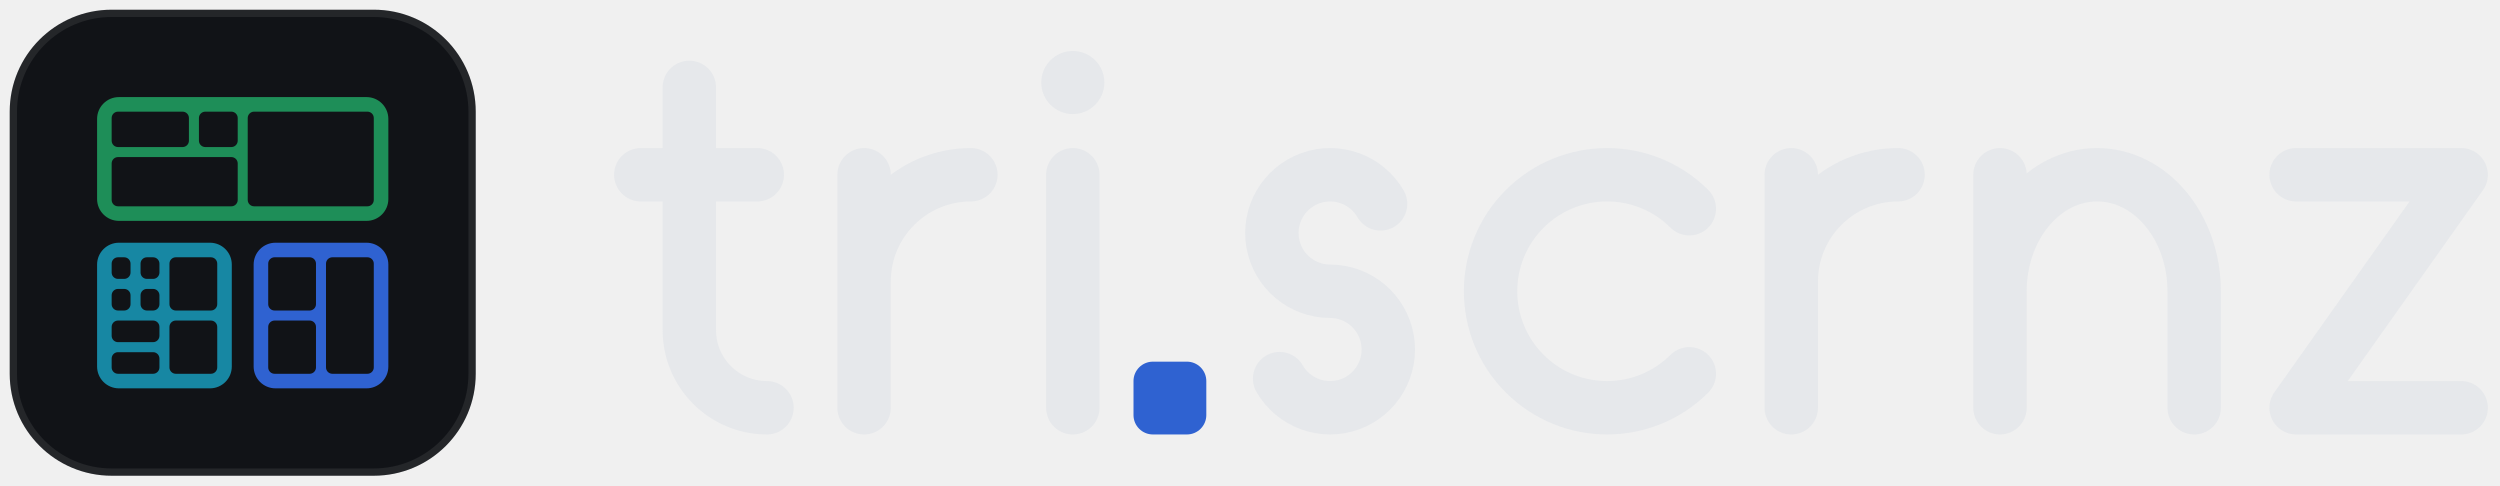
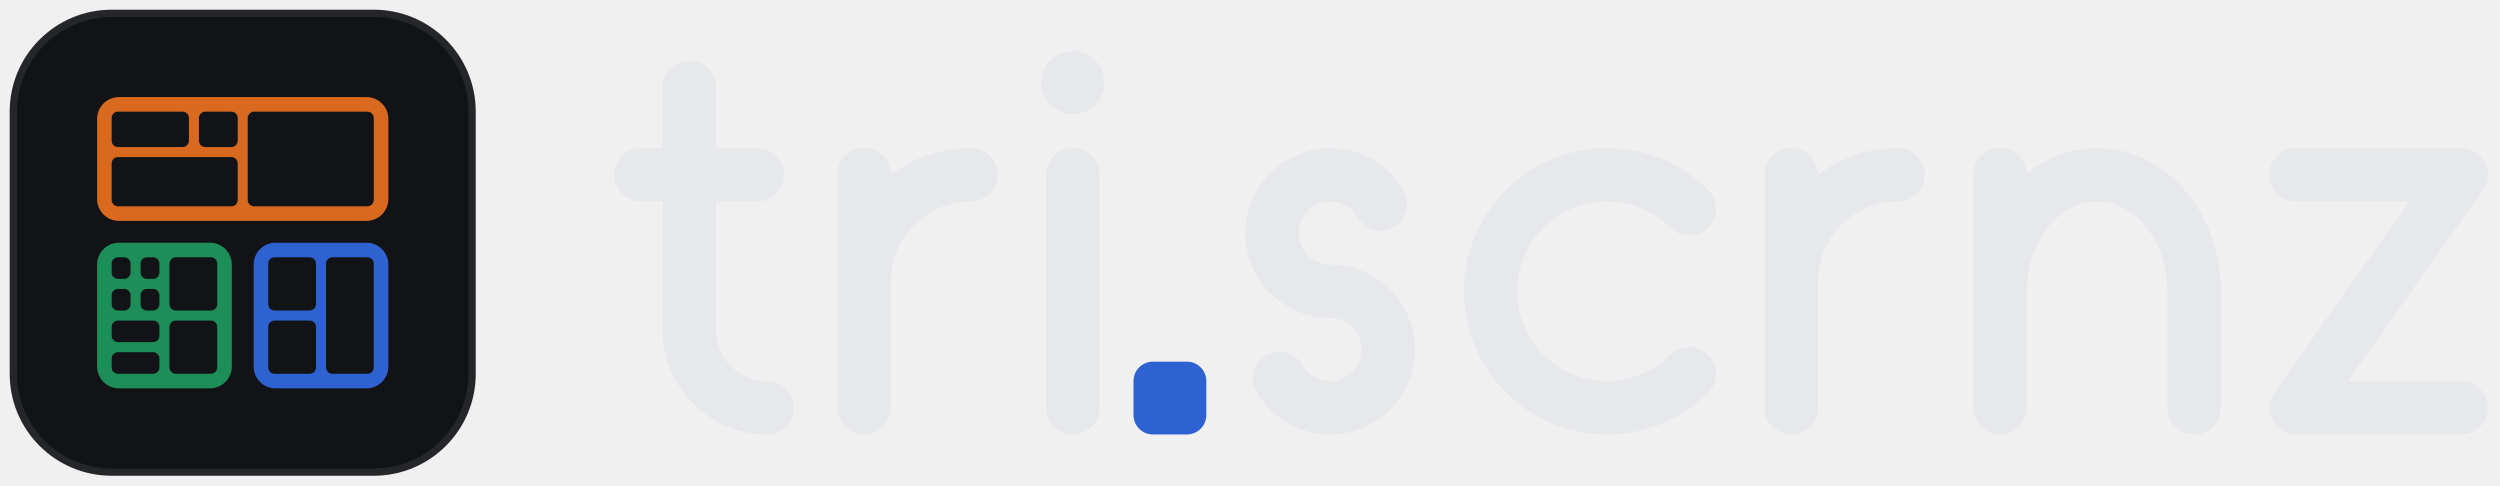
<svg xmlns="http://www.w3.org/2000/svg" viewBox="-2 16 515 100">
  <g transform="translate(0 18) scale(0.1875)">
    <rect width="512" height="512" rx="112" fill="#111317" />
    <rect x="4" y="4" width="504" height="504" rx="108" fill="none" stroke="#fff" stroke-opacity="0.08" stroke-width="8" />
-     <rect x="96" y="96" width="320" height="136" rx="24" fill="#1e8e58" />
+     <rect x="96" y="96" width="320" height="136" rx="24" fill="#d9691e" />
    <rect x="112" y="112" width="84.9" height="38.9" rx="7" fill="#111317" />
    <rect x="207.9" y="112" width="42.6" height="38.9" rx="7" fill="#111317" />
    <rect x="112" y="161.9" width="138.5" height="54.1" rx="7" fill="#111317" />
    <rect x="261.5" y="112" width="138.5" height="104" rx="7" fill="#111317" />
-     <rect x="96" y="256" width="148" height="160" rx="24" fill="#1787a3" />
+     <rect x="96" y="256" width="148" height="160" rx="24" fill="#1e8e58" />
    <rect x="112" y="272" width="20.75" height="23.75" rx="7" fill="#111317" />
    <rect x="143.75" y="272" width="20.75" height="23.75" rx="7" fill="#111317" />
    <rect x="112" y="306.75" width="20.75" height="23.75" rx="7" fill="#111317" />
    <rect x="143.75" y="306.75" width="20.75" height="23.75" rx="7" fill="#111317" />
    <rect x="175.5" y="272" width="52.5" height="58.5" rx="7" fill="#111317" />
    <rect x="112" y="341.5" width="52.5" height="23.75" rx="7" fill="#111317" />
    <rect x="112" y="376.25" width="52.5" height="23.75" rx="7" fill="#111317" />
    <rect x="175.5" y="341.5" width="52.5" height="58.5" rx="7" fill="#111317" />
    <rect x="268" y="256" width="148" height="160" rx="24" fill="#2f62d1" />
    <rect x="284" y="272" width="52.5" height="58.5" rx="7" fill="#111317" />
    <rect x="347.5" y="272" width="52.5" height="128" rx="7" fill="#111317" />
    <rect x="284" y="341.5" width="52.5" height="58.5" rx="7" fill="#111317" />
  </g>
  <g transform="translate(124 0)">
    <g fill="none" stroke="#e6e8eb" stroke-width="11" stroke-linecap="round" stroke-linejoin="round">
      <path d="M6 52H30M16 34V84A16 16 0 0 0 32 100" />
      <path d="M52 100V52M52 74A22 22 0 0 1 74 52" />
      <path d="M95 100V52" />
      <path d="M158.4 58A12 12 0 1 0 148 76A12 12 0 1 1 137.6 94" />
      <path d="M222 59A24 24 0 1 0 222 93" />
      <path d="M243 100V52M243 74A22 22 0 0 1 265 52" />
      <path d="M286 100V52M286 76A20 24 0 0 1 326 76V100" />
      <path d="M347 52H381L347 100H381" />
    </g>
    <circle cx="95" cy="33" r="6.5" fill="#e6e8eb" />
    <rect x="107.5" y="90.5" width="15" height="15" rx="4" fill="#2f62d1" />
  </g>
</svg>
